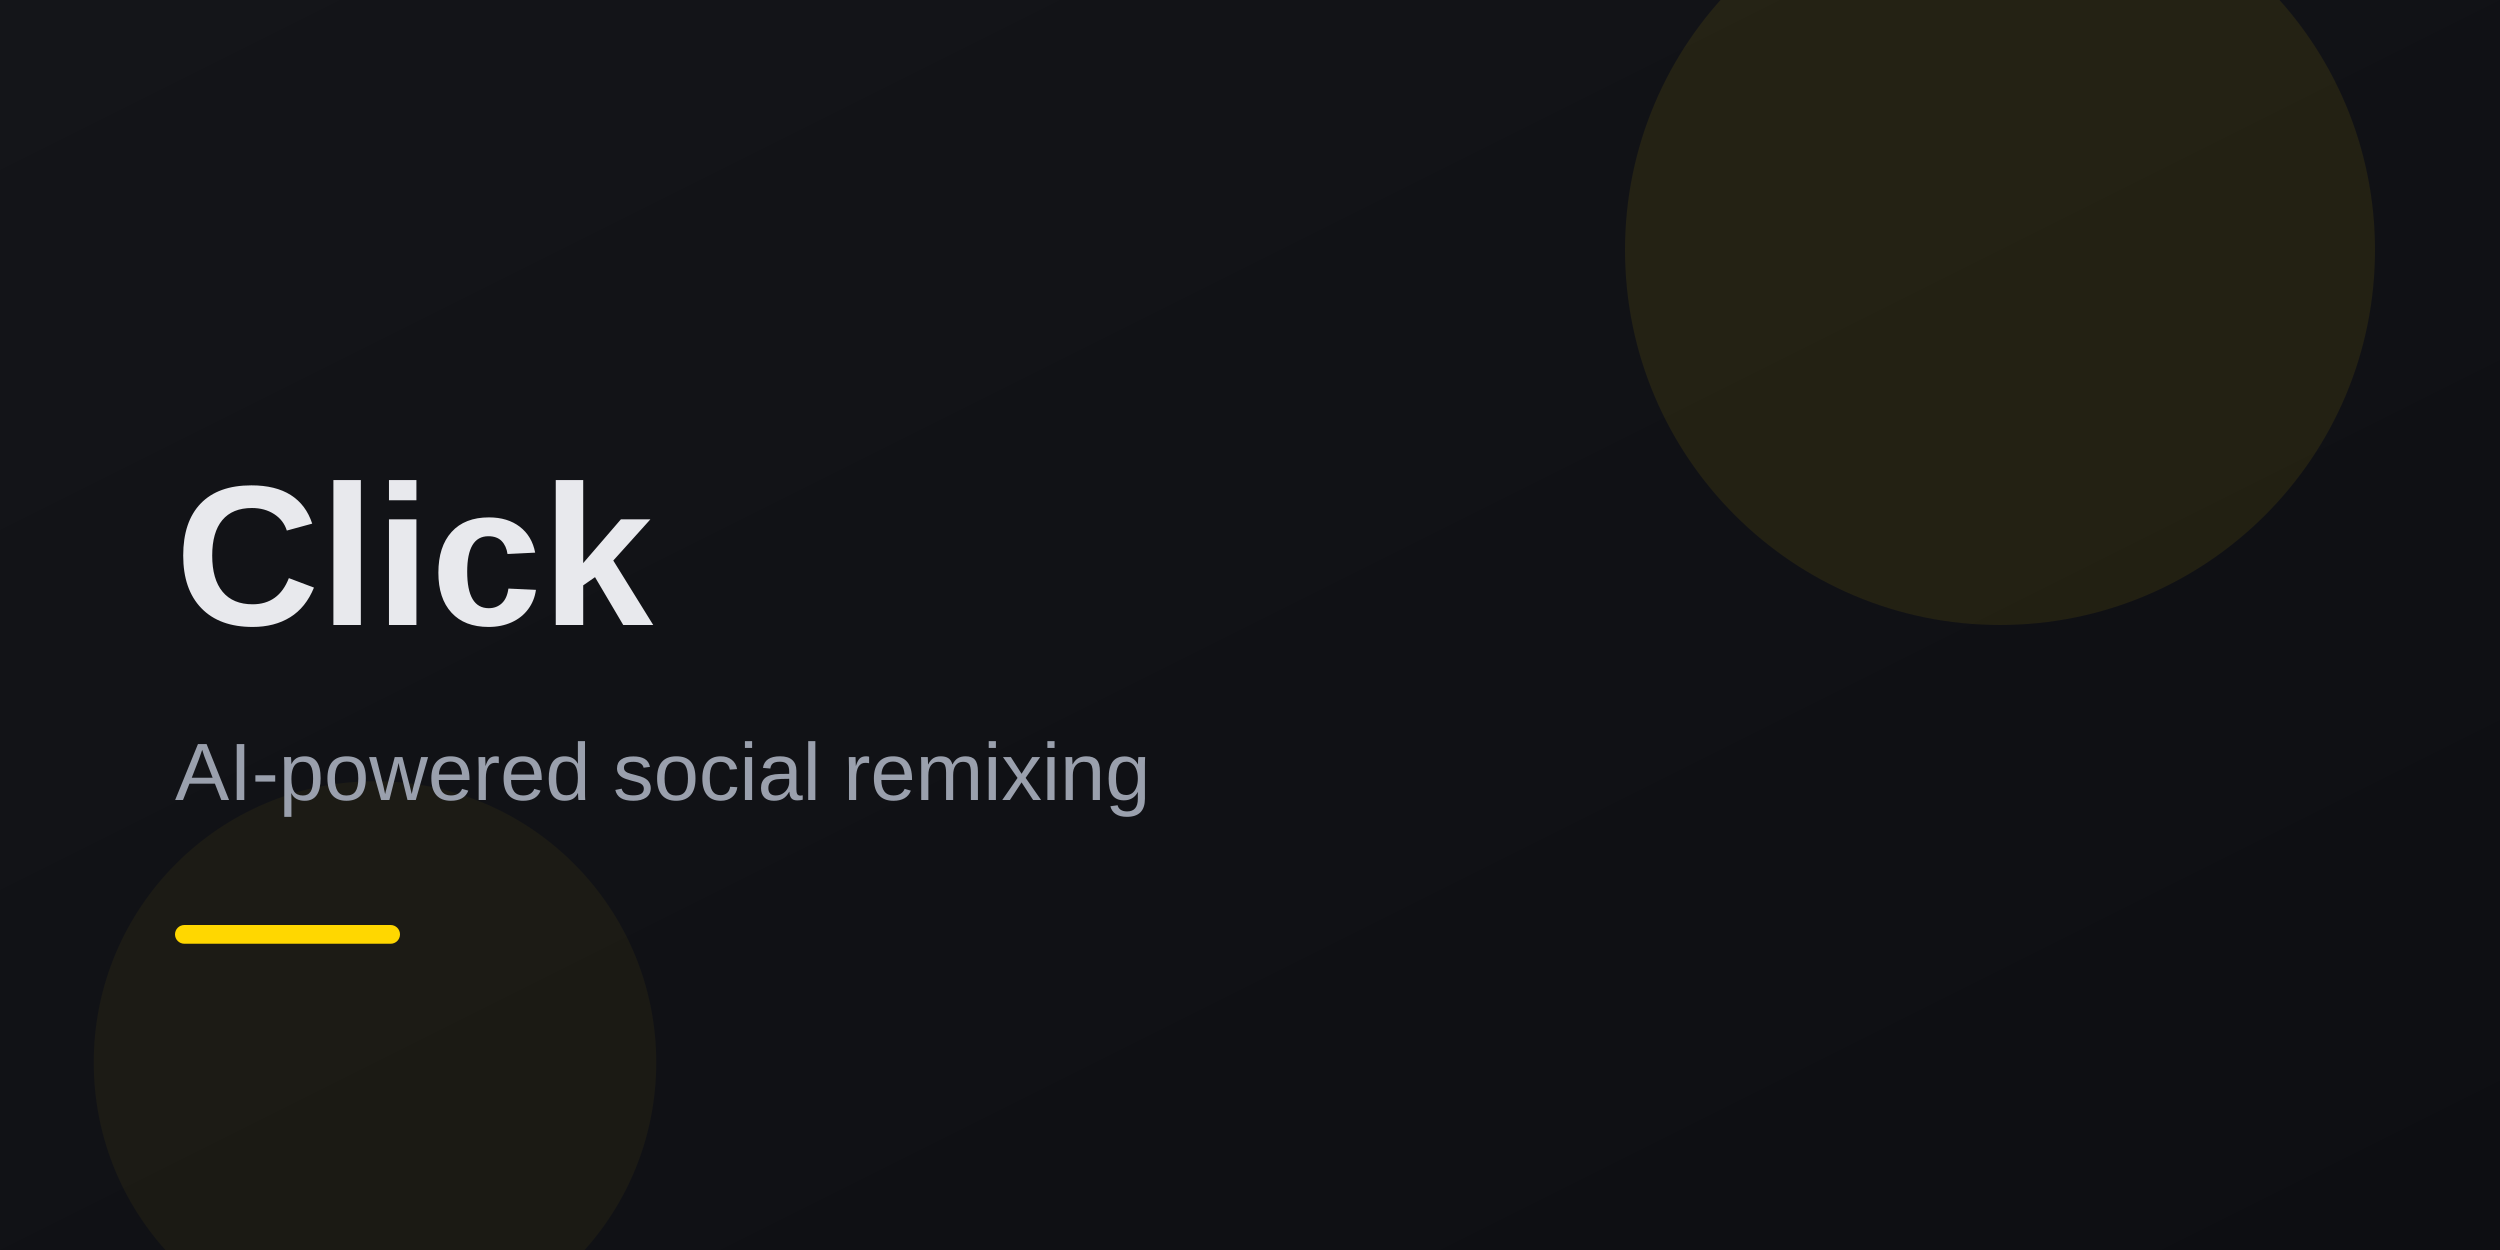
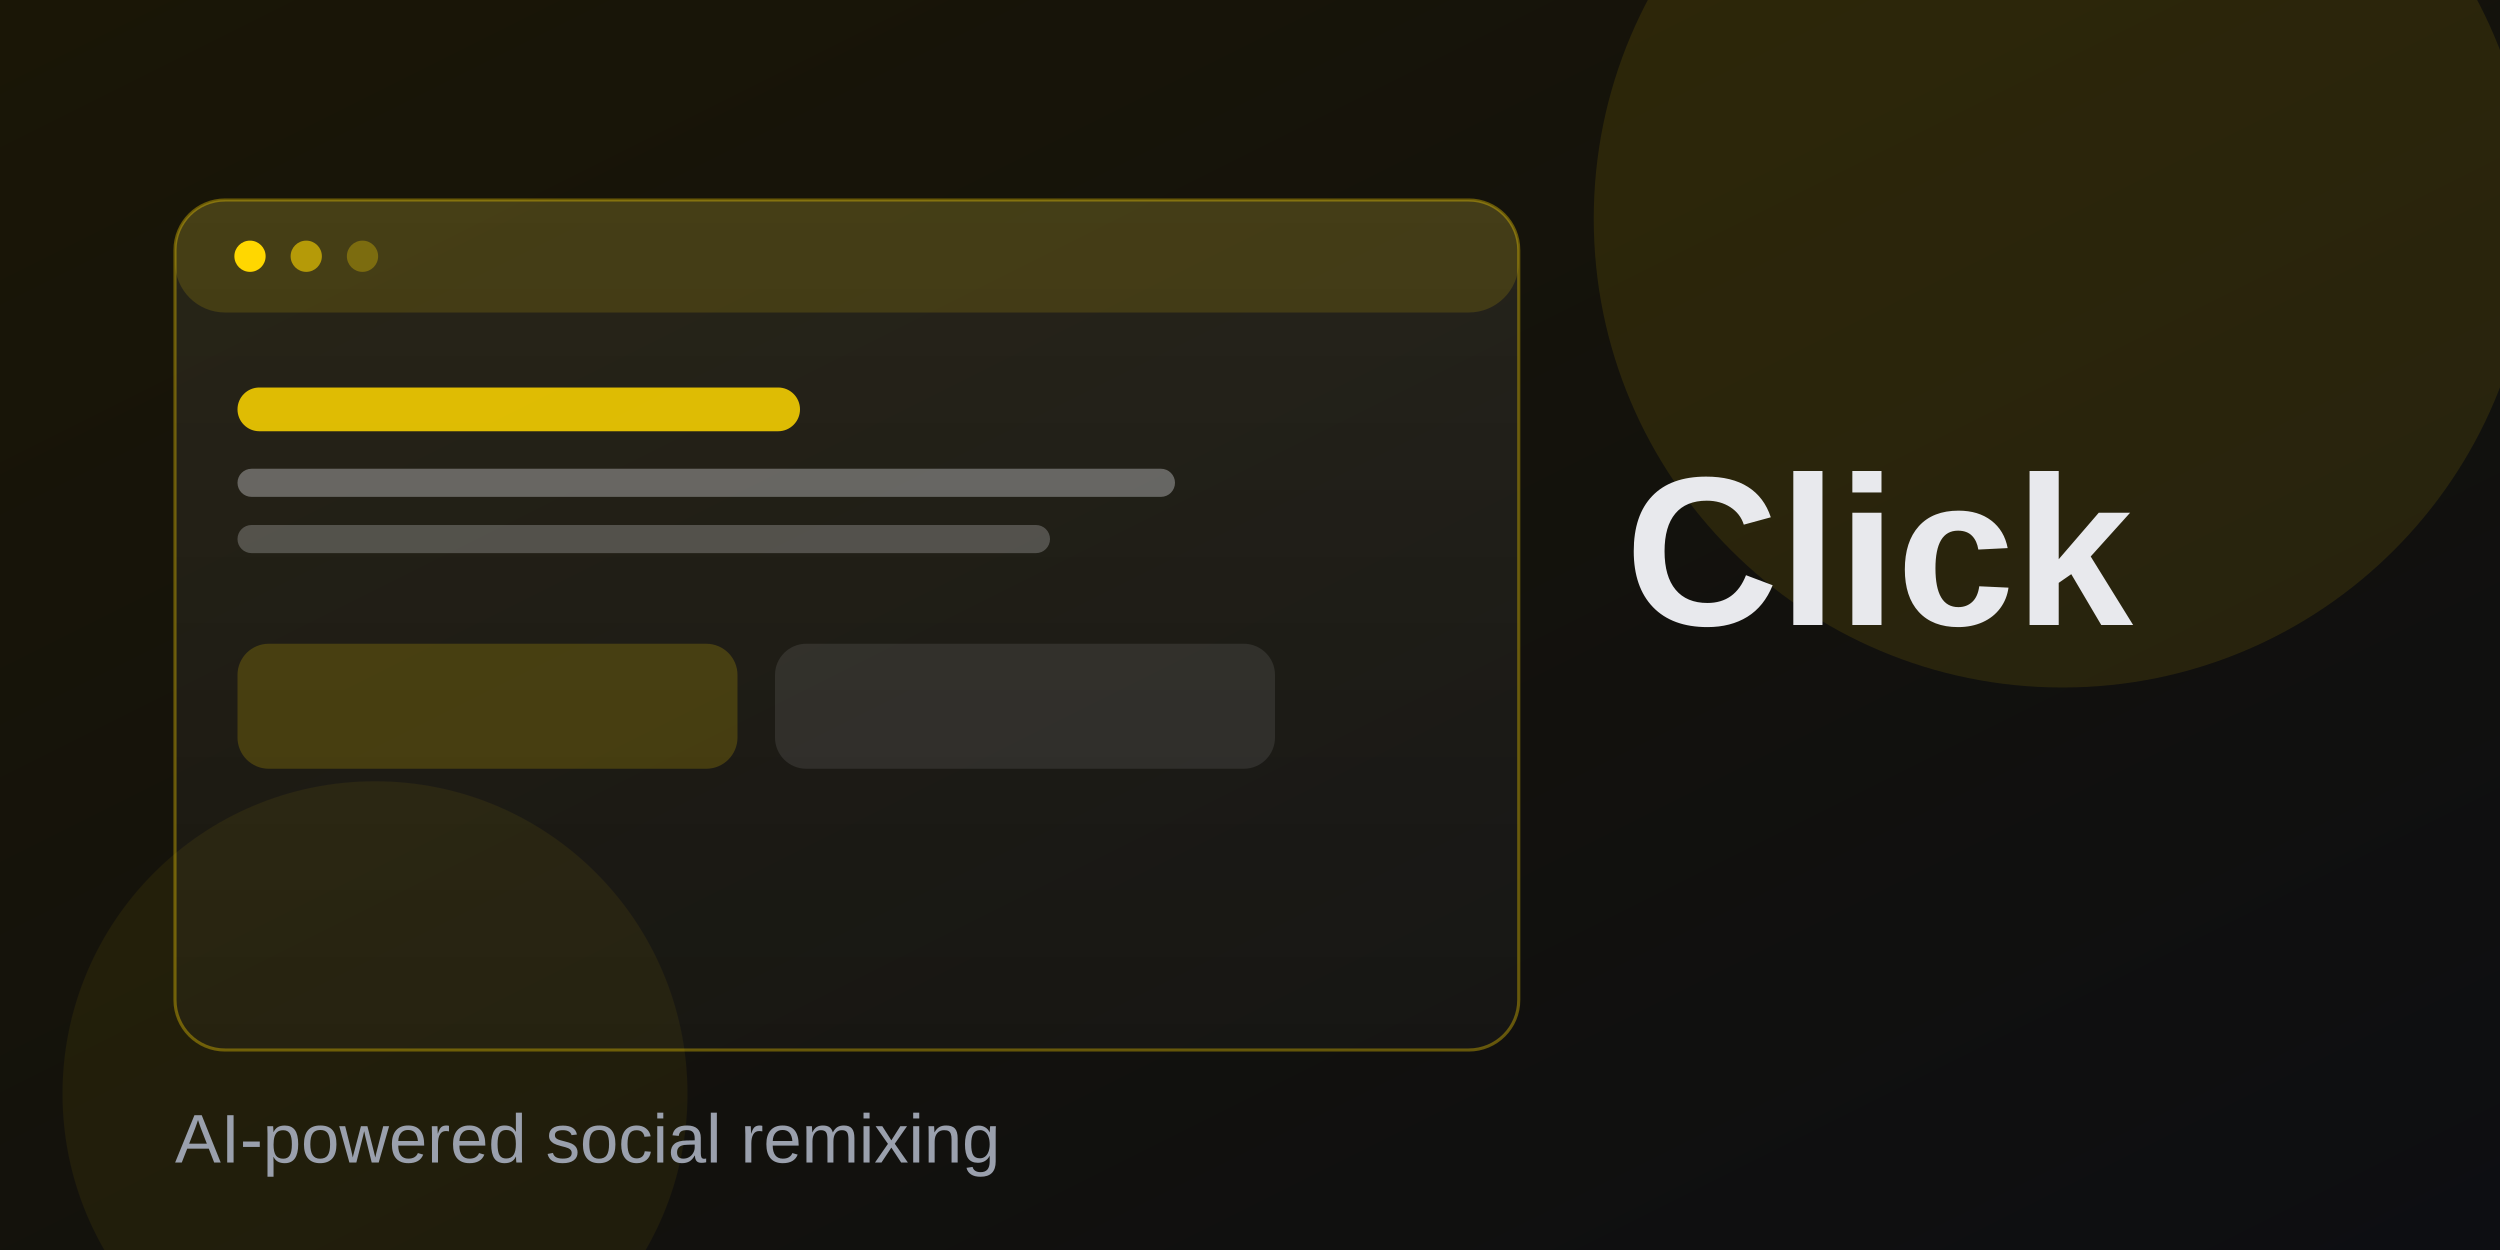
<svg xmlns="http://www.w3.org/2000/svg" width="800" height="400" viewBox="0 0 800 400">
  <defs>
    <linearGradient id="bg" x1="0" y1="0" x2="1" y2="1">
-       <stop offset="0" stop-color="#141519" />
+       <stop offset="0" stop-color="#1a1606" />
      <stop offset="1" stop-color="#0d0e12" />
+     </linearGradient>
+     <linearGradient id="card" x1="0" y1="0" x2="0" y2="1">
+       <stop offset="0" stop-color="#ffffff" stop-opacity="0.07" />
+       <stop offset="1" stop-color="#ffffff" stop-opacity="0.02" />
    </linearGradient>
  </defs>
  <rect width="800" height="400" fill="url(#bg)" />
-   <circle cx="640" cy="80" r="120" fill="#ffd700" opacity="0.08" />
-   <circle cx="120" cy="340" r="90" fill="#ffd700" opacity="0.05" />
-   <rect x="56" y="296" width="72" height="6" rx="3" fill="#ffd700" />
-   <text x="56" y="200" font-family="Arial, sans-serif" font-size="64" font-weight="bold" fill="#e8e9ed">Click</text>
-   <text x="56" y="256" font-family="Arial, sans-serif" font-size="26" fill="#9aa0ad">AI-powered social remixing</text>
+   <circle cx="660" cy="70" r="150" fill="#ffd700" opacity="0.10" />
+   <circle cx="120" cy="350" r="100" fill="#ffd700" opacity="0.06" />
+   <rect x="56" y="64" width="430" height="272" rx="16" fill="url(#card)" stroke="#ffd700" stroke-opacity="0.35" />
+   <rect x="56" y="64" width="430" height="36" rx="16" fill="#ffd700" opacity="0.14" />
+   <circle cx="80" cy="82" r="5" fill="#ffd700" />
+   <circle cx="98" cy="82" r="5" fill="#ffd700" opacity="0.6" />
+   <circle cx="116" cy="82" r="5" fill="#ffd700" opacity="0.3" />
+   <rect x="76" y="124" width="180" height="14" rx="7" fill="#ffd700" opacity="0.85" />
+   <rect x="76" y="150" width="300" height="9" rx="4.5" fill="#e8e9ed" opacity="0.35" />
+   <rect x="76" y="168" width="260" height="9" rx="4.5" fill="#e8e9ed" opacity="0.25" />
+   <rect x="76" y="206" width="160" height="40" rx="10" fill="#ffd700" opacity="0.18" />
+   <rect x="248" y="206" width="160" height="40" rx="10" fill="#e8e9ed" opacity="0.10" />
+   <text x="56" y="372" font-family="Arial, sans-serif" font-size="22" fill="#9aa0ad">AI-powered social remixing</text>
+   <text x="520" y="200" font-family="Arial, sans-serif" font-size="68" font-weight="bold" fill="#e8e9ed">Click</text>
</svg>
